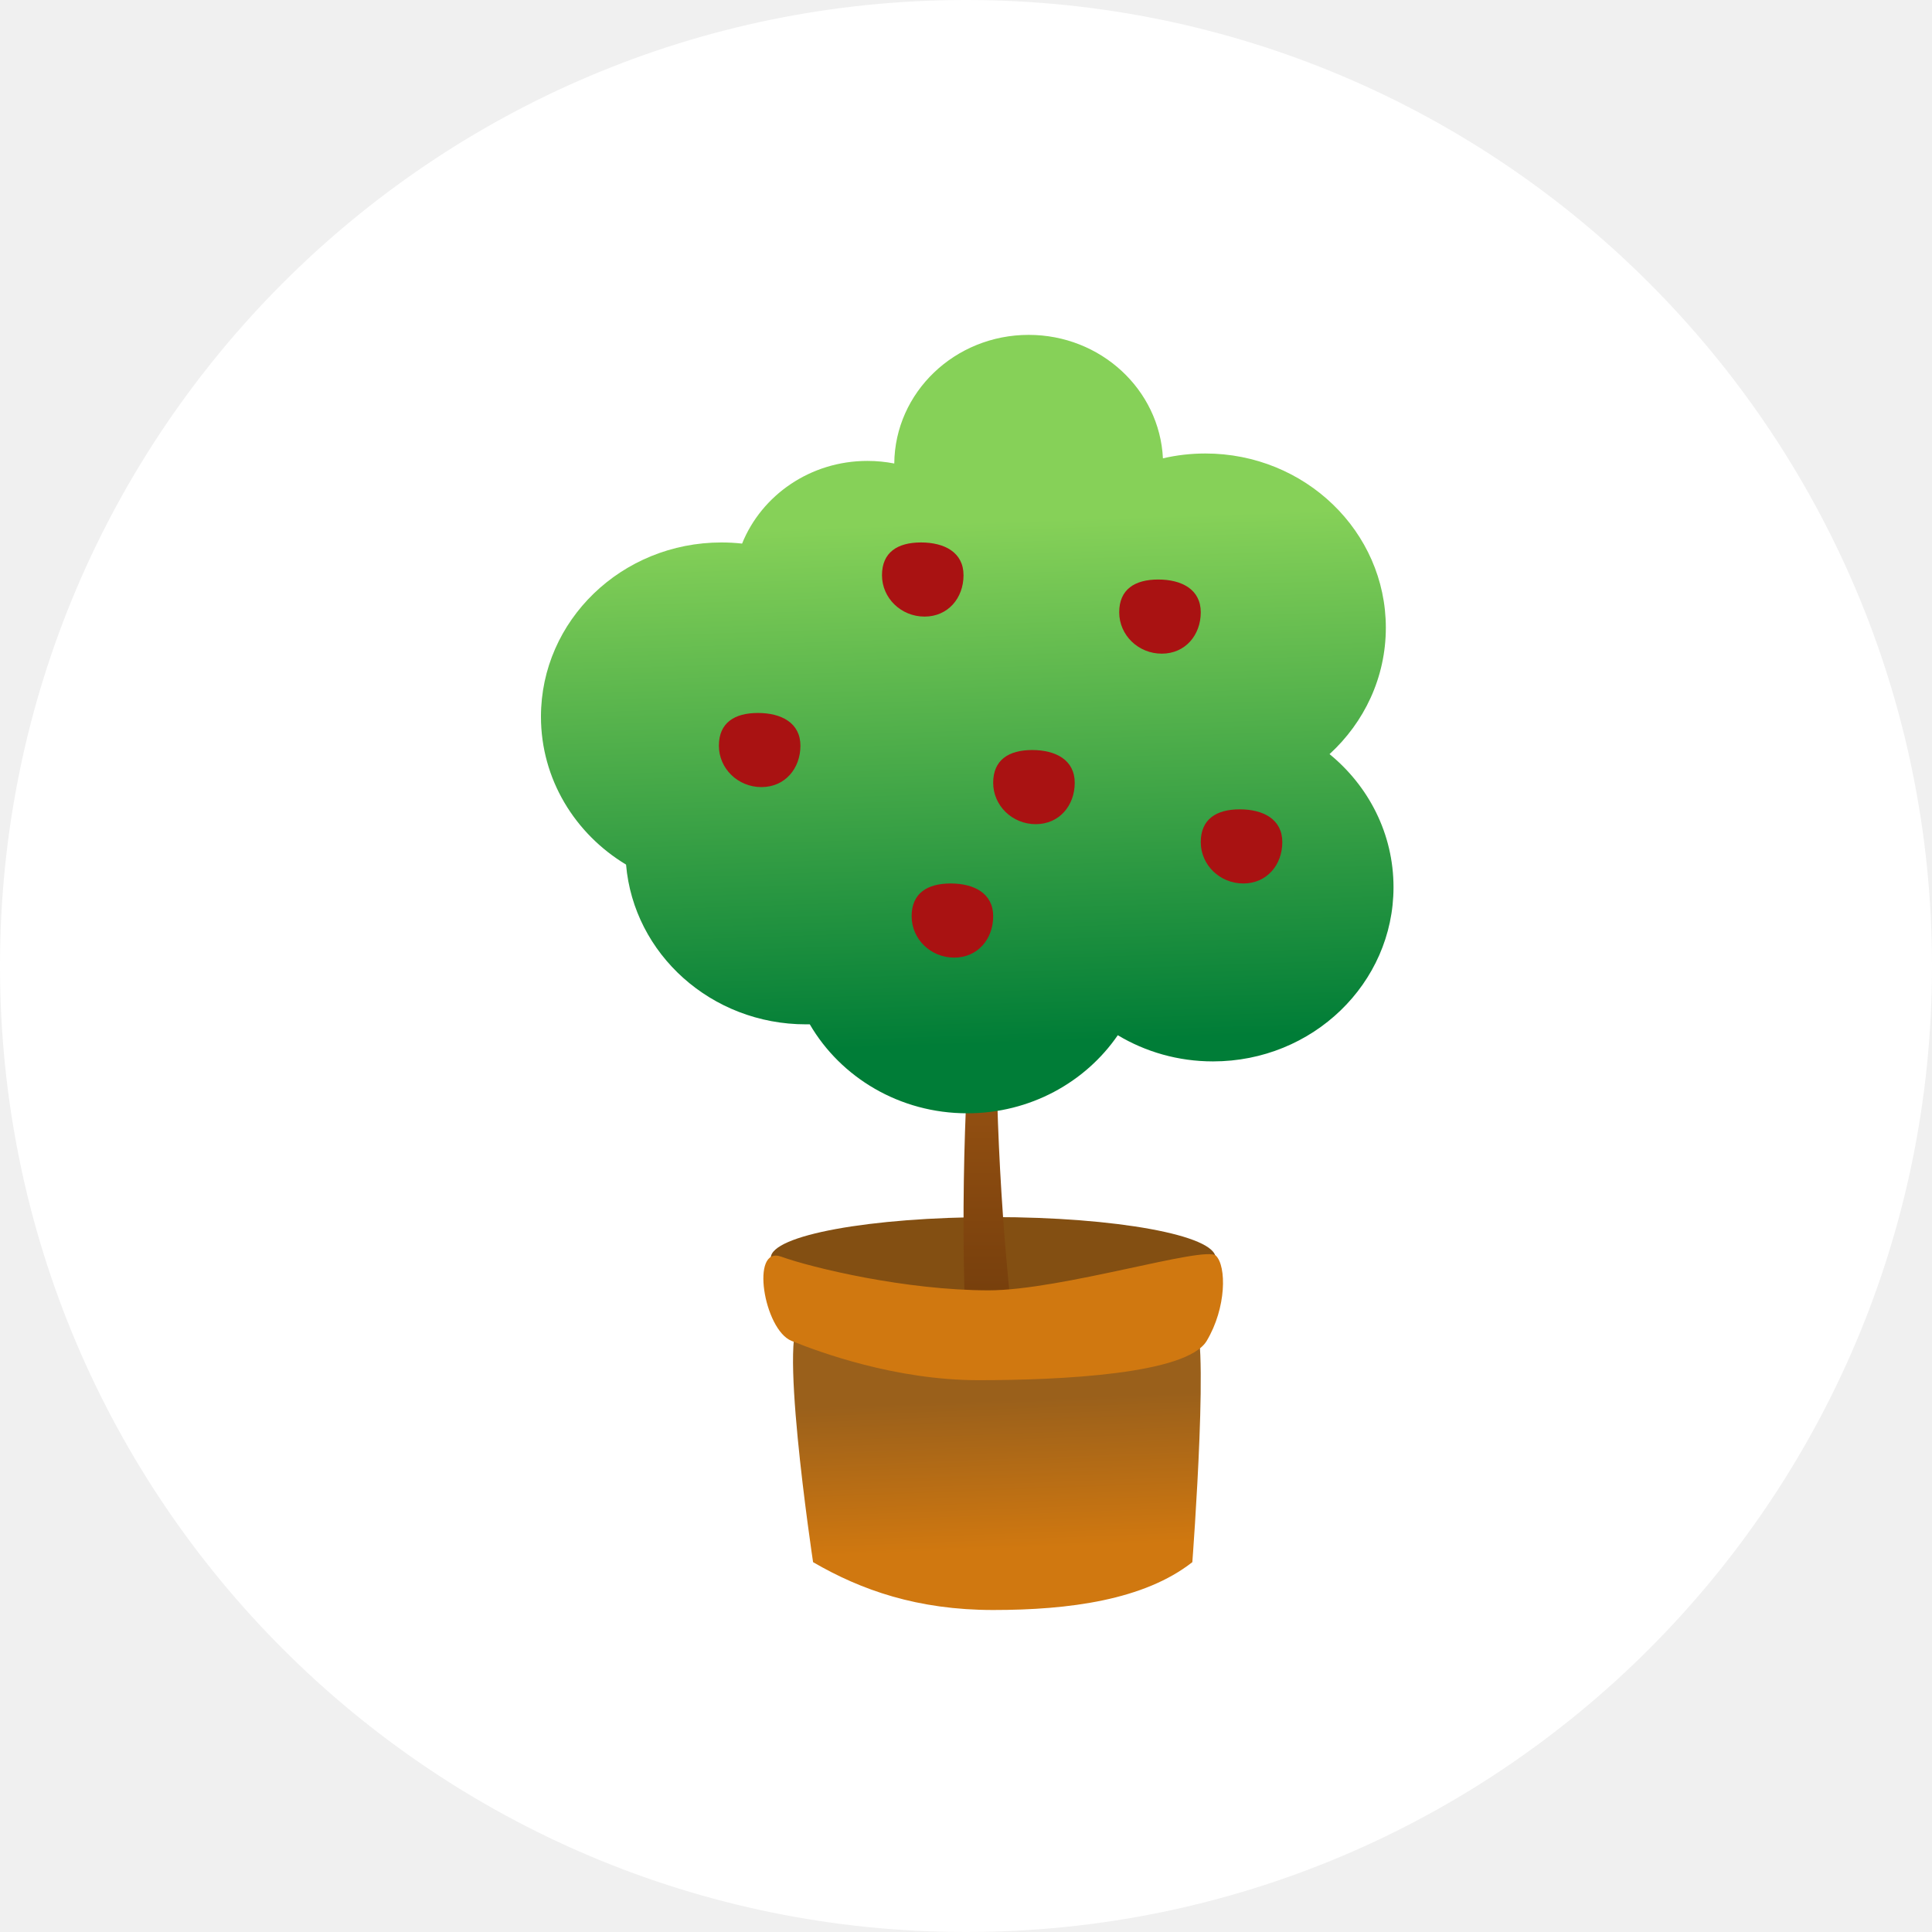
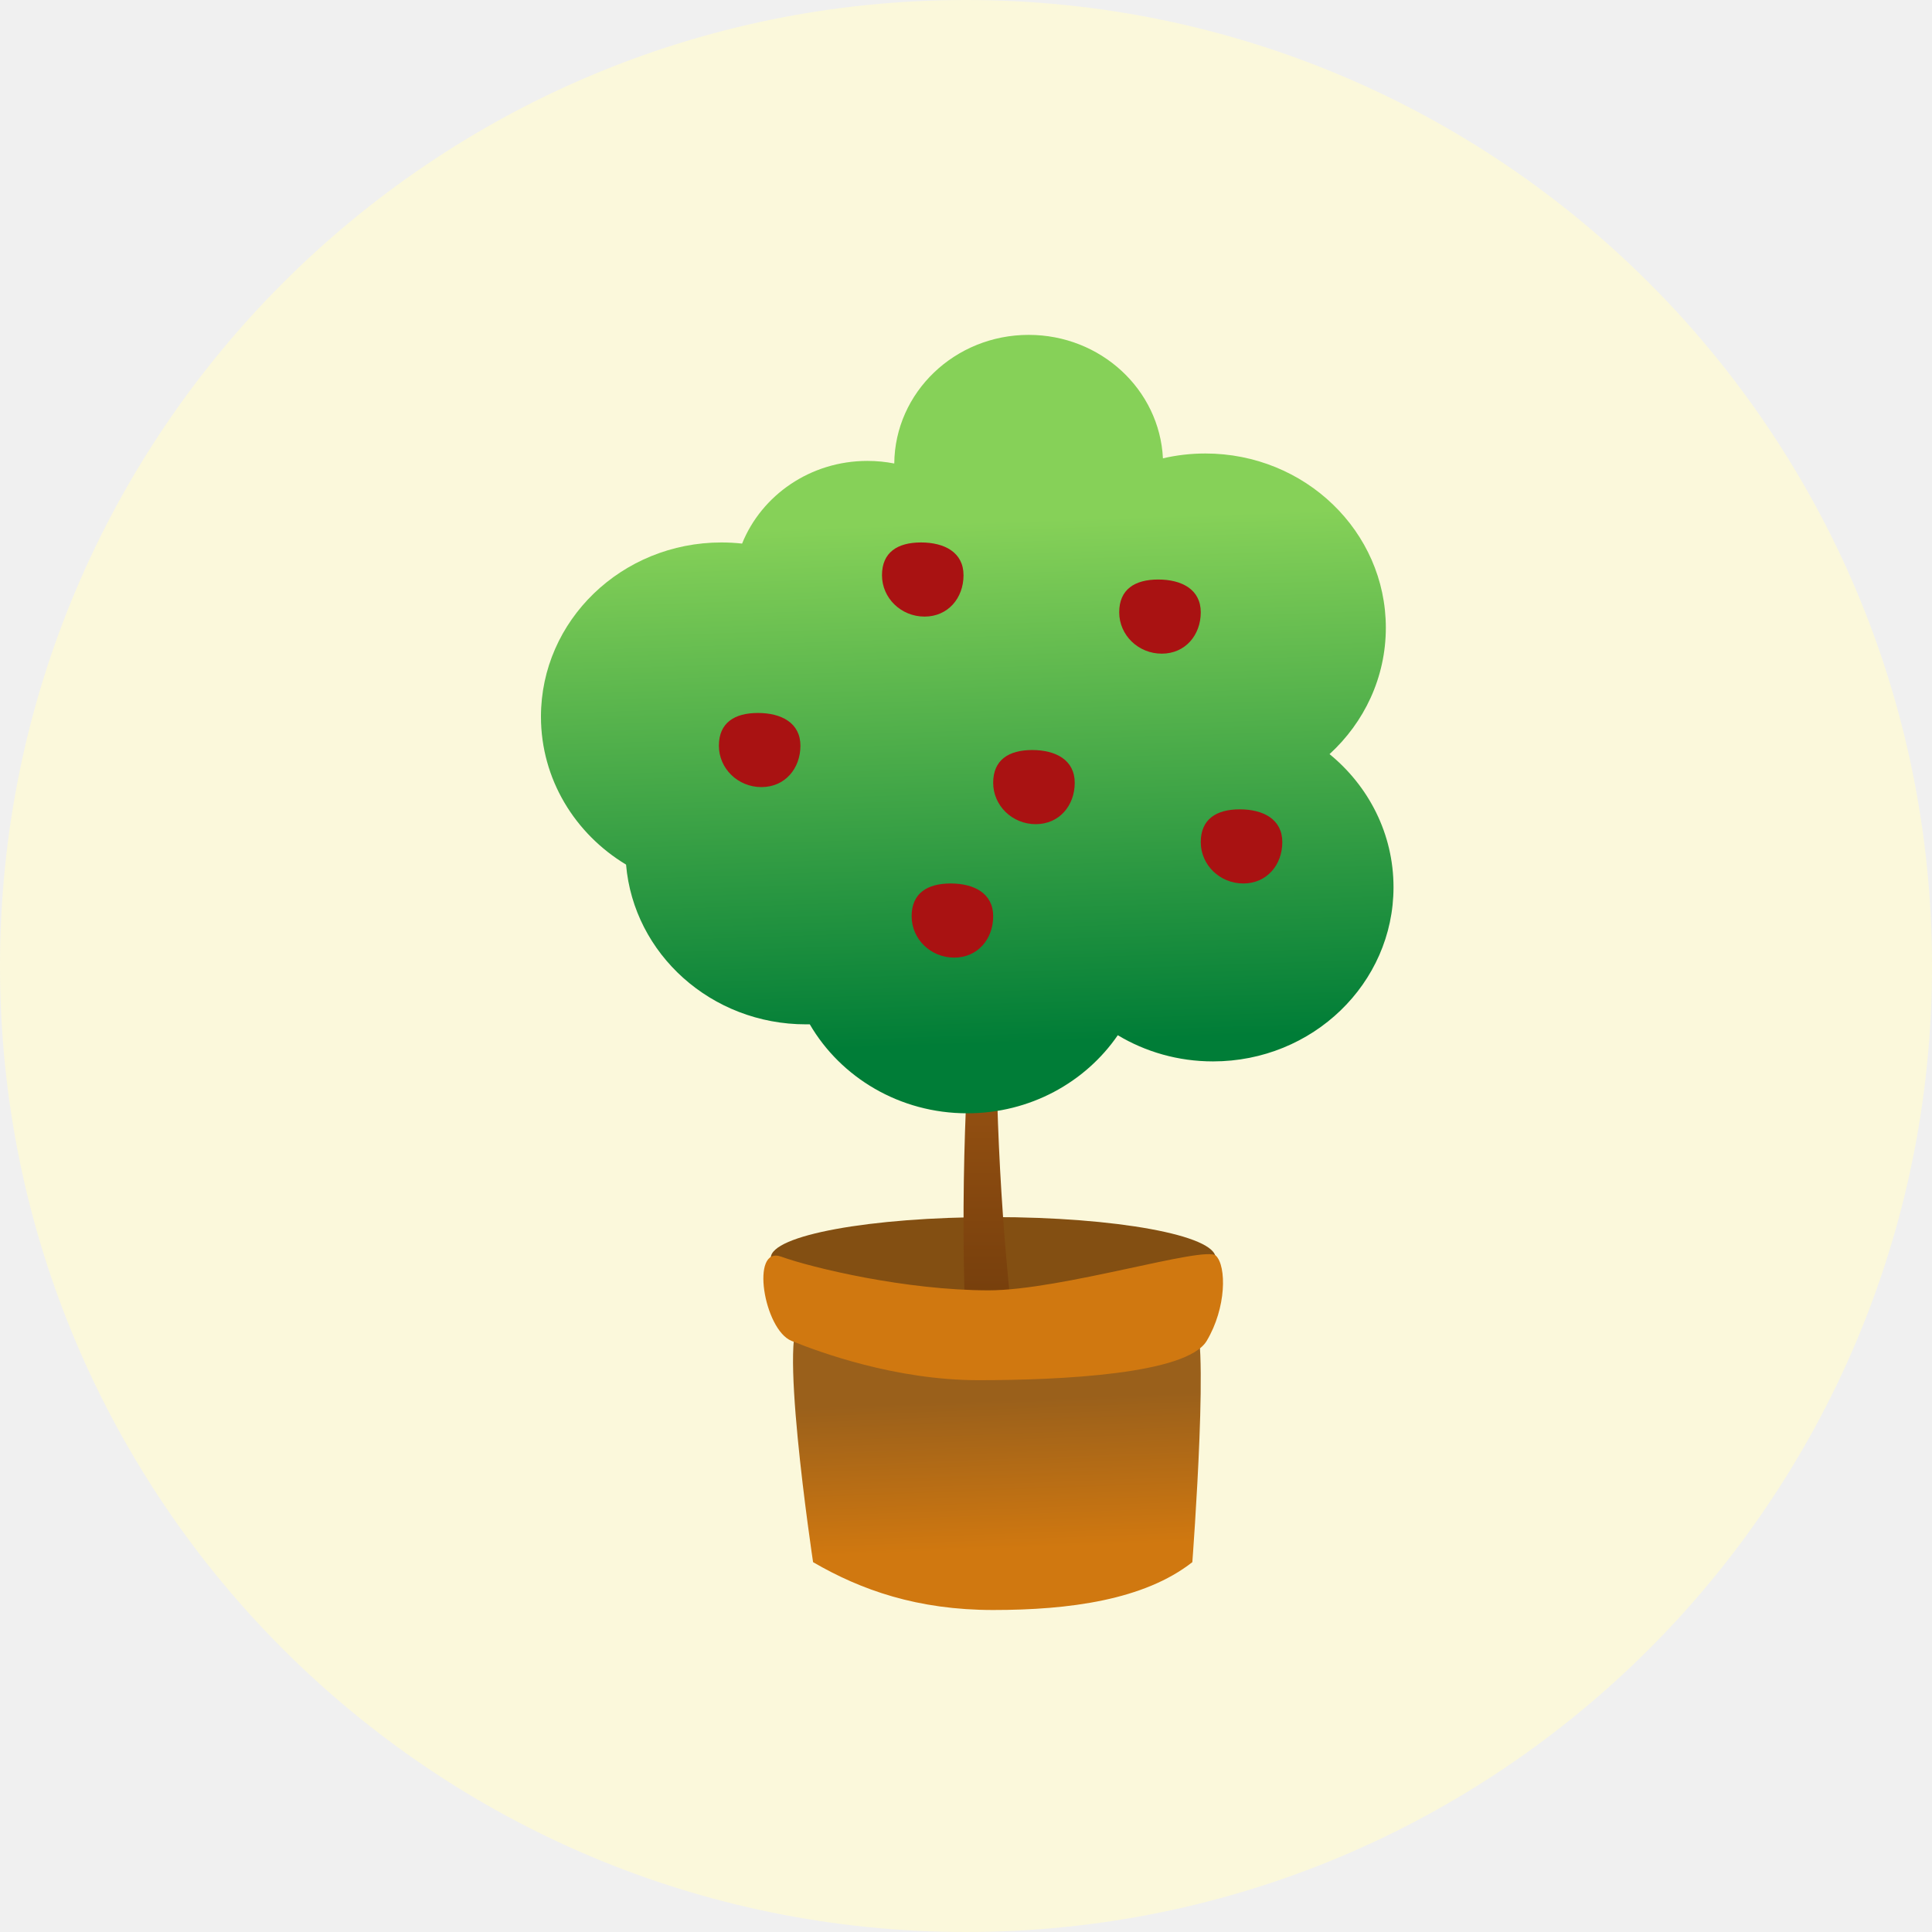
<svg xmlns="http://www.w3.org/2000/svg" width="150" height="150" viewBox="0 0 150 150" fill="none">
-   <circle cx="75" cy="75" r="75" fill="white" />
+   <circle cx="75" cy="75" r="75" fill="#FBF8DB" />
  <ellipse cx="77.111" cy="97.66" rx="17.267" ry="3.166" fill="#834F12" />
  <path d="M79.404 108.871C76.099 85.692 77.751 67.311 77.751 67.311L76.925 65.715C76.925 65.715 73.617 84.094 75.272 108.871C75.376 110.429 79.625 110.417 79.404 108.871Z" fill="url(#paint0_linear_479_5819)" />
  <path d="M63.127 121.285C63.127 121.285 60.183 101.739 62.391 102.579C64.6 103.418 71.225 105.098 77.114 105.098C82.267 105.098 91.101 103.25 92.573 102.579C94.044 101.907 92.573 121.285 92.573 121.285C88.83 124.224 83.003 125 77.114 125C71.225 125 66.846 123.449 63.127 121.285Z" fill="url(#paint1_linear_479_5819)" />
  <path d="M61.453 104.105C59.304 103.233 58.23 96.693 60.647 97.565C63.065 98.437 70.318 100.181 76.764 100.181C82.406 100.181 93.579 96.683 94.404 97.494C95.229 98.305 95.229 101.526 93.688 104.105C92.147 106.684 82.406 107.157 75.959 107.157C69.512 107.157 63.602 104.977 61.453 104.105Z" fill="#D07810" />
  <path fill-rule="evenodd" clip-rule="evenodd" d="M75.096 86.436C79.977 86.436 84.276 84.027 86.785 80.374C88.931 81.662 91.465 82.407 94.178 82.407C101.918 82.407 108.192 76.351 108.192 68.881C108.192 64.739 106.263 61.032 103.225 58.55C105.917 56.086 107.596 52.6 107.596 48.736C107.596 41.265 101.322 35.209 93.582 35.209C92.448 35.209 91.346 35.339 90.29 35.585C90.026 30.248 85.46 26 79.867 26C74.133 26 69.479 30.463 69.431 35.986C68.757 35.854 68.059 35.785 67.344 35.785C62.916 35.785 59.132 38.447 57.616 42.204C57.09 42.146 56.555 42.116 56.014 42.116C48.274 42.116 42 48.172 42 55.642C42 60.488 44.64 64.739 48.607 67.127C49.199 74.072 55.226 79.529 62.573 79.529C62.672 79.529 62.772 79.528 62.87 79.526C65.271 83.65 69.847 86.436 75.096 86.436Z" fill="url(#paint2_linear_479_5819)" />
  <path d="M62.145 57.898C62.145 59.672 60.942 61.11 59.117 61.11C57.293 61.11 55.814 59.672 55.814 57.898C55.814 56.123 57.018 55.355 58.842 55.355C60.666 55.355 62.145 56.123 62.145 57.898Z" fill="#A91212" />
  <path d="M74.808 44.66C74.808 46.434 73.604 47.872 71.78 47.872C69.956 47.872 68.477 46.434 68.477 44.66C68.477 42.885 69.68 42.116 71.505 42.116C73.329 42.116 74.808 42.885 74.808 44.66Z" fill="#A91212" />
  <path d="M83.442 60.776C83.442 62.55 82.238 63.988 80.414 63.988C78.589 63.988 77.11 62.55 77.11 60.776C77.11 59.001 78.314 58.232 80.138 58.232C81.963 58.232 83.442 59.001 83.442 60.776Z" fill="#A91212" />
  <path d="M93.227 47.537C93.227 49.312 92.023 50.75 90.199 50.75C88.374 50.75 86.895 49.312 86.895 47.537C86.895 45.763 88.099 44.994 89.924 44.994C91.748 44.994 93.227 45.763 93.227 47.537Z" fill="#A91212" />
  <path d="M99.558 65.381C99.558 67.155 98.354 68.593 96.53 68.593C94.706 68.593 93.227 67.155 93.227 65.381C93.227 63.606 94.43 62.837 96.255 62.837C98.079 62.837 99.558 63.606 99.558 65.381Z" fill="#A91212" />
  <path d="M77.111 71.136C77.111 72.911 75.907 74.349 74.083 74.349C72.258 74.349 70.779 72.911 70.779 71.136C70.779 69.362 71.983 68.593 73.807 68.593C75.632 68.593 77.111 69.362 77.111 71.136Z" fill="#A91212" />
  <defs>
    <linearGradient id="paint0_linear_479_5819" x1="77.11" y1="65.715" x2="77.11" y2="110.035" gradientUnits="userSpaceOnUse">
      <stop stop-color="#B86518" />
      <stop offset="1" stop-color="#653509" />
    </linearGradient>
    <linearGradient id="paint1_linear_479_5819" x1="79.157" y1="141.286" x2="77.789" y2="105.597" gradientUnits="userSpaceOnUse">
      <stop offset="0.589" stop-color="#D07810" />
      <stop offset="0.914" stop-color="#9A601B" />
    </linearGradient>
    <linearGradient id="paint2_linear_479_5819" x1="80.165" y1="80.968" x2="78.776" y2="40.386" gradientUnits="userSpaceOnUse">
      <stop stop-color="#007D37" />
      <stop offset="1" stop-color="#86D158" />
    </linearGradient>
  </defs>
</svg>
